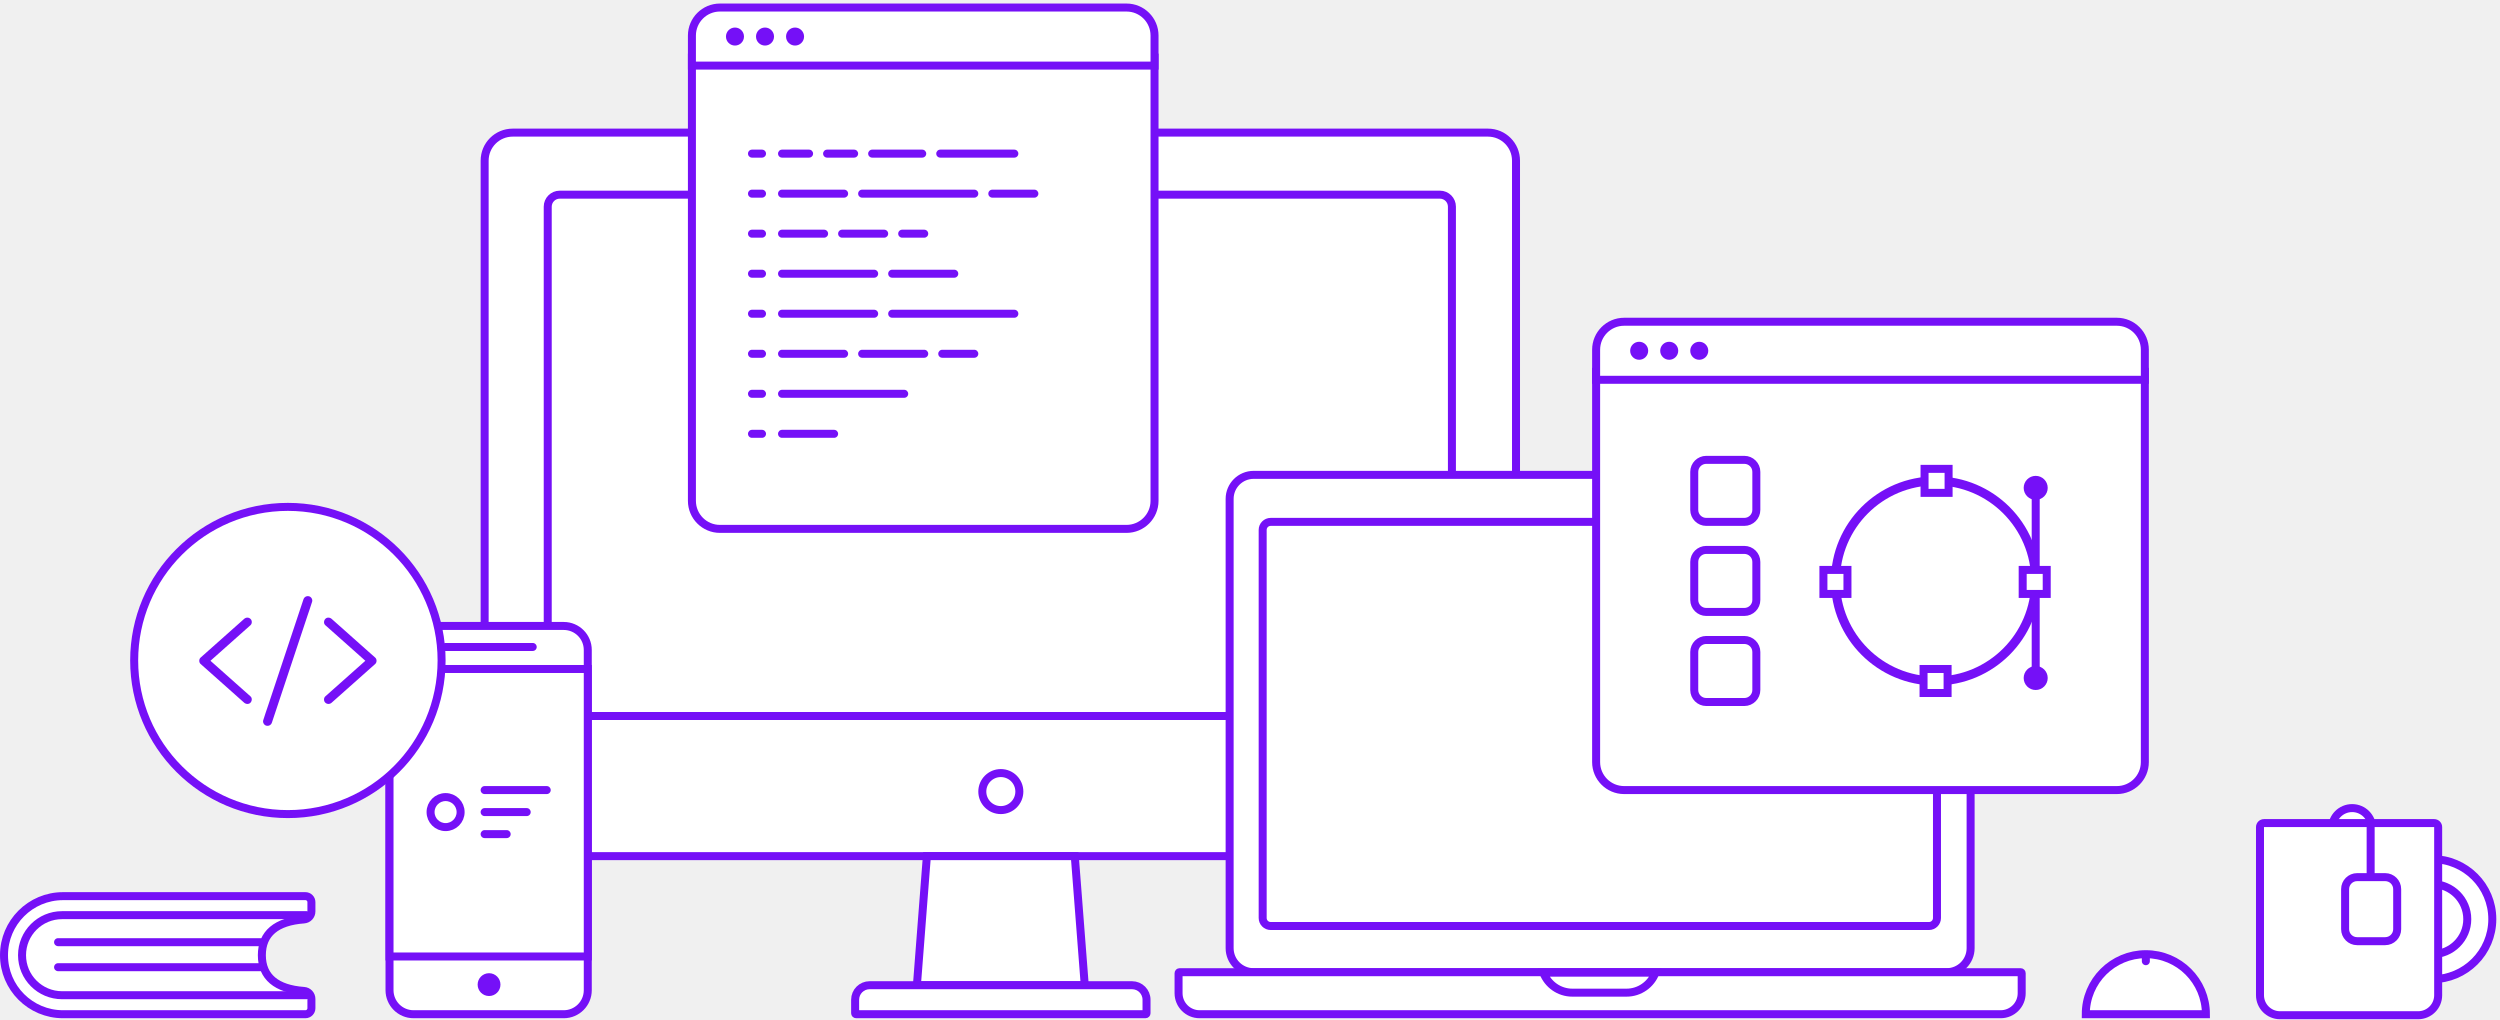
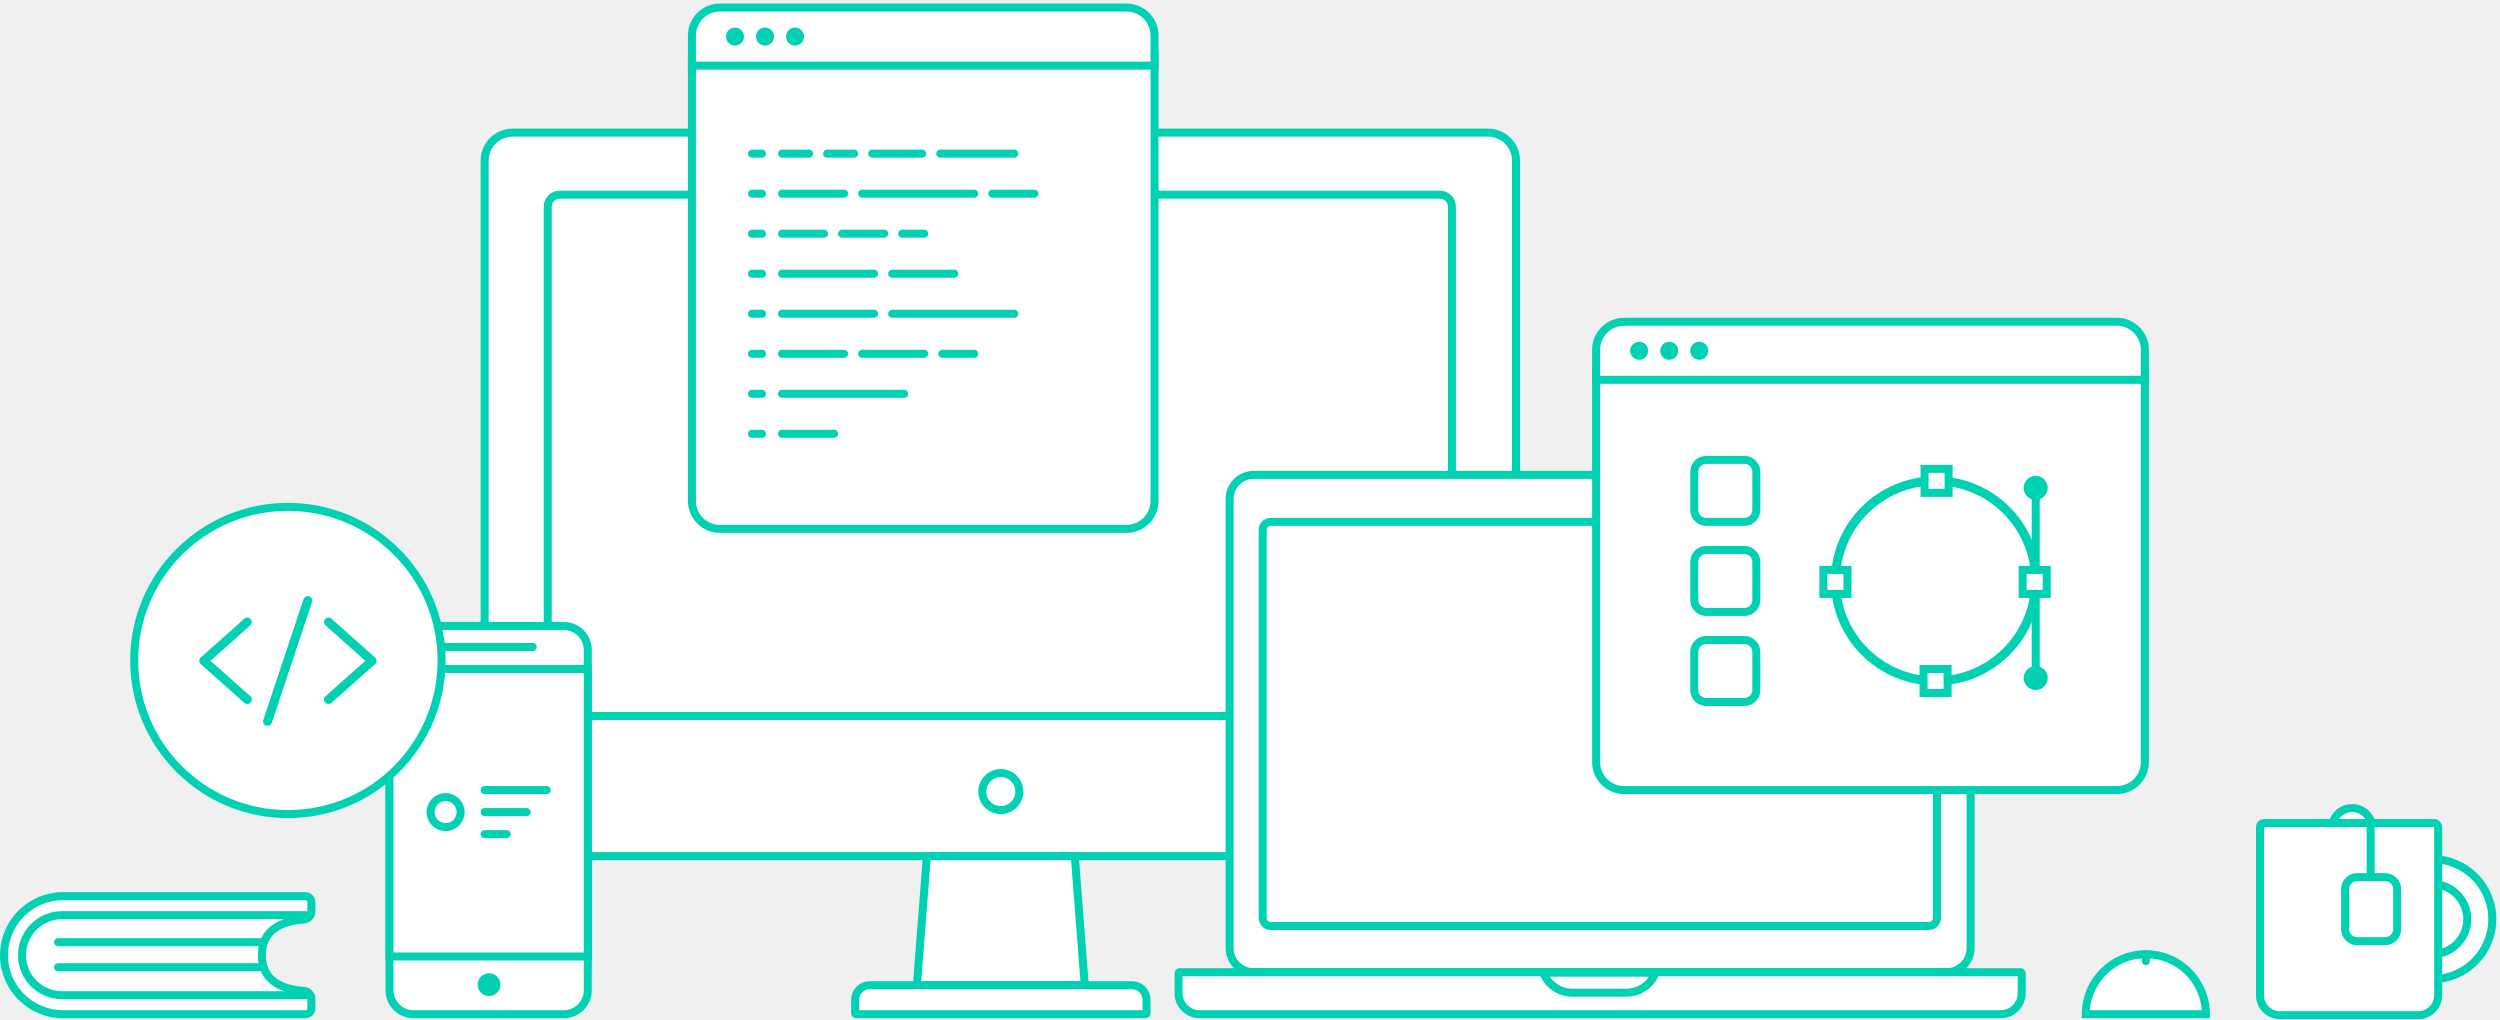
<svg xmlns="http://www.w3.org/2000/svg" width="650px" height="265px" viewBox="0 0 650 265" version="1.1">
  <g id="Website" stroke="none" stroke-width="1" fill="none" fill-rule="evenodd">
    <g id="Group-32" transform="translate(0, 3)">
-       <path d="M126.008,38.765 C126.008,34.738 129.264,31.482 133.298,31.482 L386.872,31.482 C390.899,31.482 394.162,34.74 394.162,38.765 L394.162,212.307 C394.162,216.334 390.906,219.591 386.872,219.591 L133.298,219.591 C129.271,219.591 126.008,216.332 126.008,212.307 L126.008,38.765 Z" id="Case" stroke="#7510F7" stroke-width="2.081" fill="#FFFFFF" />
-       <path d="M142.41,50.737 C142.41,49.012 143.813,47.613 145.536,47.613 L374.374,47.613 C376.103,47.613 377.5,49.004 377.5,50.737 L377.5,180.042 C377.5,181.766 376.097,183.166 374.374,183.166 L145.536,183.166 C143.807,183.166 142.41,181.774 142.41,180.042 L142.41,50.737 Z" id="Case" stroke="#7510F7" stroke-width="2.081" fill="#FFFFFF" />
-       <path d="M240.99,219.591 L279.441,219.591 L282.037,253.154 L238.394,253.154 L240.99,219.591 Z" id="Case" stroke="#7510F7" stroke-width="2.081" fill="#FFFFFF" />
-       <path d="M222.334,253.411 L222.334,256.927 C222.334,259.007 224.024,260.699 226.104,260.699 L294.326,260.699 C296.402,260.699 298.096,259.007 298.096,256.927 L298.096,253.411 C298.096,253.266 297.984,253.154 297.835,253.154 L222.596,253.154 C222.45,253.154 222.334,253.269 222.334,253.411 Z" id="Keyboard" stroke="#7510F7" stroke-width="2.081" fill="#FFFFFF" transform="translate(260.2153, 256.9265) scale(1, -1) translate(-260.2153, -256.9265) " />
-       <ellipse id="Oval-6" stroke="#7510F7" stroke-width="2.081" cx="260.215" cy="202.809" rx="4.816" ry="4.813" />
-       <rect id="Case" stroke="#7510F7" stroke-width="2.081" fill="#FFFFFF" x="101.275" y="159.75" width="51.547" height="100.949" rx="6.244" />
-       <path d="M101.275,170.937 L152.822,170.937 L152.822,245.687 L101.275,245.687 L101.275,170.937 Z" id="Case" stroke="#7510F7" stroke-width="2.081" fill="#FFFFFF" />
-       <rect id="Rectangle-11" fill="#7510F7" x="114.812" y="164.173" width="24.733" height="2.081" rx="1.041" />
-       <rect id="Rectangle-11" fill="#7510F7" x="124.185" y="250.032" width="5.936" height="5.932" rx="2.966" />
-       <ellipse id="Oval-6" stroke="#7510F7" stroke-width="2.081" fill="#FFFFFF" cx="115.854" cy="208.143" rx="3.905" ry="3.903" />
-       <rect id="Rectangle-11" fill="#7510F7" x="124.966" y="201.378" width="18.224" height="2.081" rx="1.041" />
-       <rect id="Rectangle-11" fill="#7510F7" x="124.966" y="207.102" width="13.017" height="2.081" rx="1.041" />
-       <rect id="Rectangle-11" fill="#7510F7" x="124.966" y="212.826" width="7.81" height="2.081" rx="1.041" />
-       <ellipse id="Oval-7" stroke="#7510F7" stroke-width="2.081" fill="#FFFFFF" cx="74.849" cy="168.726" rx="39.964" ry="39.937" />
-       <rect id="Case" stroke="#7510F7" stroke-width="2.081" fill="#FFFFFF" x="319.705" y="120.463" width="192.654" height="129.309" rx="6.244" />
-       <path d="M306.426,250.026 L306.426,255.235 C306.426,258.248 308.874,260.699 311.888,260.699 L520.176,260.699 C523.187,260.699 525.638,258.25 525.638,255.235 L525.638,250.026 C525.638,249.884 525.525,249.772 525.379,249.772 L306.685,249.772 C306.539,249.772 306.426,249.884 306.426,250.026 Z" id="Keyboard" stroke="#7510F7" stroke-width="2.081" fill="#FFFFFF" />
-       <path d="M430.429,249.889 L401.27,249.888 C402.434,252.961 405.402,255.092 408.808,255.092 L422.891,255.092 C426.297,255.092 429.265,252.962 430.429,249.889 Z" id="Notch" stroke="#7510F7" stroke-width="2.081" fill="#FFFFFF" />
-       <rect id="Screen" stroke="#7510F7" stroke-width="2.081" fill="#FFFFFF" x="328.295" y="132.691" width="175.32" height="105.073" rx="2.081" />
+       <path d="M126.008,38.765 C126.008,34.738 129.264,31.482 133.298,31.482 L386.872,31.482 C390.899,31.482 394.162,34.74 394.162,38.765 L394.162,212.307 C394.162,216.334 390.906,219.591 386.872,219.591 L133.298,219.591 C129.271,219.591 126.008,216.332 126.008,212.307 L126.008,38.765 Z" id="Case" stroke="#00d1b2" stroke-width="2.081" fill="#FFFFFF" />
+       <path d="M142.41,50.737 C142.41,49.012 143.813,47.613 145.536,47.613 L374.374,47.613 C376.103,47.613 377.5,49.004 377.5,50.737 L377.5,180.042 C377.5,181.766 376.097,183.166 374.374,183.166 L145.536,183.166 C143.807,183.166 142.41,181.774 142.41,180.042 L142.41,50.737 Z" id="Case" stroke="#00d1b2" stroke-width="2.081" fill="#FFFFFF" />
+       <path d="M240.99,219.591 L279.441,219.591 L282.037,253.154 L238.394,253.154 L240.99,219.591 Z" id="Case" stroke="#00d1b2" stroke-width="2.081" fill="#FFFFFF" />
+       <path d="M222.334,253.411 L222.334,256.927 C222.334,259.007 224.024,260.699 226.104,260.699 L294.326,260.699 C296.402,260.699 298.096,259.007 298.096,256.927 L298.096,253.411 C298.096,253.266 297.984,253.154 297.835,253.154 L222.596,253.154 C222.45,253.154 222.334,253.269 222.334,253.411 Z" id="Keyboard" stroke="#00d1b2" stroke-width="2.081" fill="#FFFFFF" transform="translate(260.2153, 256.9265) scale(1, -1) translate(-260.2153, -256.9265) " />
+       <ellipse id="Oval-6" stroke="#00d1b2" stroke-width="2.081" cx="260.215" cy="202.809" rx="4.816" ry="4.813" />
+       <rect id="Case" stroke="#00d1b2" stroke-width="2.081" fill="#FFFFFF" x="101.275" y="159.75" width="51.547" height="100.949" rx="6.244" />
+       <path d="M101.275,170.937 L152.822,170.937 L152.822,245.687 L101.275,245.687 L101.275,170.937 Z" id="Case" stroke="#00d1b2" stroke-width="2.081" fill="#FFFFFF" />
+       <rect id="Rectangle-11" fill="#00d1b2" x="114.812" y="164.173" width="24.733" height="2.081" rx="1.041" />
+       <rect id="Rectangle-11" fill="#00d1b2" x="124.185" y="250.032" width="5.936" height="5.932" rx="2.966" />
+       <ellipse id="Oval-6" stroke="#00d1b2" stroke-width="2.081" fill="#FFFFFF" cx="115.854" cy="208.143" rx="3.905" ry="3.903" />
+       <rect id="Rectangle-11" fill="#00d1b2" x="124.966" y="201.378" width="18.224" height="2.081" rx="1.041" />
+       <rect id="Rectangle-11" fill="#00d1b2" x="124.966" y="207.102" width="13.017" height="2.081" rx="1.041" />
+       <rect id="Rectangle-11" fill="#00d1b2" x="124.966" y="212.826" width="7.81" height="2.081" rx="1.041" />
+       <ellipse id="Oval-7" stroke="#00d1b2" stroke-width="2.081" fill="#FFFFFF" cx="74.849" cy="168.726" rx="39.964" ry="39.937" />
+       <rect id="Case" stroke="#00d1b2" stroke-width="2.081" fill="#FFFFFF" x="319.705" y="120.463" width="192.654" height="129.309" rx="6.244" />
+       <path d="M306.426,250.026 L306.426,255.235 C306.426,258.248 308.874,260.699 311.888,260.699 L520.176,260.699 C523.187,260.699 525.638,258.25 525.638,255.235 L525.638,250.026 C525.638,249.884 525.525,249.772 525.379,249.772 L306.685,249.772 C306.539,249.772 306.426,249.884 306.426,250.026 Z" id="Keyboard" stroke="#00d1b2" stroke-width="2.081" fill="#FFFFFF" />
+       <path d="M430.429,249.889 L401.27,249.888 C402.434,252.961 405.402,255.092 408.808,255.092 L422.891,255.092 C426.297,255.092 429.265,252.962 430.429,249.889 Z" id="Notch" stroke="#00d1b2" stroke-width="2.081" fill="#FFFFFF" />
+       <rect id="Screen" stroke="#00d1b2" stroke-width="2.081" fill="#FFFFFF" x="328.295" y="132.691" width="175.32" height="105.073" rx="2.081" />
      <ellipse id="Oval-3" fill="#293347" cx="254.358" cy="49.954" rx="1.302" ry="1.301" />
-       <path d="M179.899,11.968 L300.178,11.968 L300.178,127.228 C300.178,131.249 296.909,134.512 292.886,134.512 L187.191,134.512 C183.166,134.512 179.899,131.248 179.899,127.228 L179.899,11.968 Z" id="Case" stroke="#7510F7" stroke-width="2.081" fill="#FFFFFF" />
-       <path d="M179.899,6.238 C179.899,2.22 183.169,-1.041 187.191,-1.041 L292.886,-1.041 C296.913,-1.041 300.178,2.216 300.178,6.238 L300.178,14.05 L179.899,14.05 L179.899,6.238 Z" id="Case" stroke="#7510F7" stroke-width="2.081" fill="#FFFFFF" />
-       <ellipse id="Oval-5" fill="#7510F7" cx="191.094" cy="6.504" rx="2.343" ry="2.342" />
-       <ellipse id="Oval-5" fill="#7510F7" cx="198.904" cy="6.504" rx="2.343" ry="2.342" />
-       <ellipse id="Oval-5" fill="#7510F7" cx="206.714" cy="6.504" rx="2.343" ry="2.342" />
-       <rect id="Rectangle-11" fill="#7510F7" x="194.478" y="87.94" width="4.686" height="2.081" rx="1.041" />
-       <rect id="Rectangle-11" fill="#7510F7" x="194.478" y="35.905" width="4.686" height="2.081" rx="1.041" />
-       <path d="M203.329,35.905 L210.36,35.905 C210.935,35.905 211.401,36.371 211.401,36.945 C211.401,37.52 210.935,37.986 210.36,37.986 L203.329,37.986 C202.754,37.986 202.288,37.52 202.288,36.945 C202.288,36.371 202.754,35.905 203.329,35.905 Z" id="Rectangle-11" fill="#7510F7" />
-       <path d="M215.045,35.905 L222.075,35.905 C222.65,35.905 223.116,36.371 223.116,36.945 C223.116,37.52 222.65,37.986 222.075,37.986 L215.045,37.986 C214.47,37.986 214.004,37.52 214.004,36.945 C214.004,36.371 214.47,35.905 215.045,35.905 Z" id="Rectangle-11" fill="#7510F7" />
-       <path d="M226.76,35.905 L239.779,35.905 C240.354,35.905 240.82,36.371 240.82,36.945 C240.82,37.52 240.354,37.986 239.779,37.986 L226.76,37.986 C226.186,37.986 225.72,37.52 225.72,36.945 C225.72,36.371 226.186,35.905 226.76,35.905 Z" id="Rectangle-11" fill="#7510F7" />
-       <path d="M244.464,35.905 L263.731,35.905 C264.305,35.905 264.771,36.371 264.771,36.945 C264.771,37.52 264.305,37.986 263.731,37.986 L244.464,37.986 C243.889,37.986 243.423,37.52 243.423,36.945 C243.423,36.371 243.889,35.905 244.464,35.905 Z" id="Rectangle-11" fill="#7510F7" />
-       <rect id="Rectangle-11" fill="#7510F7" x="194.478" y="46.312" width="4.686" height="2.081" rx="1.041" />
-       <rect id="Rectangle-11" fill="#7510F7" x="194.478" y="56.719" width="4.686" height="2.081" rx="1.041" />
-       <rect id="Rectangle-11" fill="#7510F7" x="194.478" y="67.126" width="4.686" height="2.081" rx="1.041" />
-       <rect id="Rectangle-11" fill="#7510F7" x="194.478" y="77.533" width="4.686" height="2.081" rx="1.041" />
-       <rect id="Rectangle-11" fill="#7510F7" x="194.478" y="98.348" width="4.686" height="2.081" rx="1.041" />
-       <rect id="Rectangle-11" fill="#7510F7" x="194.478" y="108.755" width="4.686" height="2.081" rx="1.041" />
-       <rect id="Rectangle-11" fill="#7510F7" x="202.288" y="46.312" width="18.224" height="2.081" rx="1.041" />
-       <rect id="Rectangle-11" fill="#7510F7" x="223.116" y="46.312" width="31.241" height="2.081" rx="1.041" />
-       <rect id="Rectangle-11" fill="#7510F7" x="256.961" y="46.312" width="13.017" height="2.081" rx="1.041" />
-       <rect id="Rectangle-11" fill="#7510F7" x="202.288" y="56.719" width="13.017" height="2.081" rx="1.041" />
-       <rect id="Rectangle-11" fill="#7510F7" x="217.909" y="56.719" width="13.017" height="2.081" rx="1.041" />
-       <rect id="Rectangle-11" fill="#7510F7" x="233.53" y="56.719" width="7.81" height="2.081" rx="1.041" />
-       <rect id="Rectangle-11" fill="#7510F7" x="202.288" y="67.126" width="26.035" height="2.081" rx="1.041" />
-       <rect id="Rectangle-11" fill="#7510F7" x="230.926" y="67.126" width="18.224" height="2.081" rx="1.041" />
-       <rect id="Rectangle-11" fill="#7510F7" x="202.288" y="77.533" width="26.035" height="2.081" rx="1.041" />
-       <rect id="Rectangle-11" fill="#7510F7" x="230.926" y="77.533" width="33.845" height="2.081" rx="1.041" />
-       <rect id="Rectangle-11" fill="#7510F7" x="202.288" y="87.94" width="18.224" height="2.081" rx="1.041" />
-       <rect id="Rectangle-11" fill="#7510F7" x="223.116" y="87.94" width="18.224" height="2.081" rx="1.041" />
-       <rect id="Rectangle-11" fill="#7510F7" x="243.944" y="87.94" width="10.414" height="2.081" rx="1.041" />
-       <rect id="Rectangle-11" fill="#7510F7" x="202.288" y="98.348" width="33.845" height="2.081" rx="1.041" />
-       <rect id="Rectangle-11" fill="#7510F7" x="202.288" y="108.755" width="15.621" height="2.081" rx="1.041" />
-       <path d="M414.991,93.664 L557.659,93.664 L557.659,195.143 C557.659,199.163 554.4,202.419 550.374,202.419 L422.277,202.419 C418.256,202.419 414.991,199.157 414.991,195.143 L414.991,93.664 Z" id="Case" stroke="#7510F7" stroke-width="2.081" fill="#FFFFFF" />
-       <path d="M414.991,87.934 C414.991,83.913 418.251,80.655 422.277,80.655 L550.374,80.655 C554.398,80.655 557.659,83.912 557.659,87.934 L557.659,95.746 L414.991,95.746 L414.991,87.934 Z" id="Case" stroke="#7510F7" stroke-width="2.081" fill="#FFFFFF" />
-       <ellipse id="Oval-5" fill="#7510F7" cx="426.186" cy="88.201" rx="2.343" ry="2.342" />
-       <ellipse id="Oval-5" fill="#7510F7" cx="433.996" cy="88.201" rx="2.343" ry="2.342" />
-       <ellipse id="Oval-5" fill="#7510F7" cx="441.806" cy="88.201" rx="2.343" ry="2.342" />
-       <ellipse id="Oval-6" stroke="#7510F7" stroke-width="2.342" fill="#FFFFFF" cx="503.248" cy="148.042" rx="26.035" ry="26.018" />
-       <path d="M500.383,118.902 L500.383,125.146 L506.633,125.146 L506.633,118.902 L500.383,118.902 Z" id="Rectangle-12" stroke="#7510F7" stroke-width="2.081" fill="#FFFFFF" />
-       <path d="M500.123,170.937 L500.123,177.182 L506.373,177.182 L506.373,170.937 L500.123,170.937 Z" id="Rectangle-12" stroke="#7510F7" stroke-width="2.081" fill="#FFFFFF" />
-       <path d="M474.089,145.18 L474.089,151.424 L480.338,151.424 L480.338,145.18 L474.089,145.18 Z" id="Rectangle-12" stroke="#7510F7" stroke-width="2.081" fill="#FFFFFF" />
-       <path d="M525.897,145.18 L525.897,151.424 L532.147,151.424 L532.147,145.18 L525.897,145.18 Z" id="Rectangle-12" stroke="#7510F7" stroke-width="2.081" fill="#FFFFFF" />
-       <line x1="529.282" y1="124.626" x2="529.282" y2="144.139" id="Line" stroke="#7510F7" stroke-width="2.081" stroke-linecap="square" />
-       <line x1="529.282" y1="151.944" x2="529.282" y2="171.458" id="Line" stroke="#7510F7" stroke-width="2.081" stroke-linecap="square" />
-       <ellipse id="Oval-5" fill="#7510F7" cx="529.282" cy="123.845" rx="3.124" ry="3.122" />
-       <ellipse id="Oval-5" fill="#7510F7" cx="529.282" cy="173.279" rx="3.124" ry="3.122" />
-       <g id="Group-60" transform="translate(439.4632, 115.5194)" fill="#FFFFFF" stroke="#7510F7" stroke-width="2.081">
+       <path d="M179.899,11.968 L300.178,11.968 L300.178,127.228 C300.178,131.249 296.909,134.512 292.886,134.512 L187.191,134.512 C183.166,134.512 179.899,131.248 179.899,127.228 L179.899,11.968 Z" id="Case" stroke="#00d1b2" stroke-width="2.081" fill="#FFFFFF" />
+       <path d="M179.899,6.238 C179.899,2.22 183.169,-1.041 187.191,-1.041 L292.886,-1.041 C296.913,-1.041 300.178,2.216 300.178,6.238 L300.178,14.05 L179.899,14.05 L179.899,6.238 Z" id="Case" stroke="#00d1b2" stroke-width="2.081" fill="#FFFFFF" />
+       <ellipse id="Oval-5" fill="#00d1b2" cx="191.094" cy="6.504" rx="2.343" ry="2.342" />
+       <ellipse id="Oval-5" fill="#00d1b2" cx="198.904" cy="6.504" rx="2.343" ry="2.342" />
+       <ellipse id="Oval-5" fill="#00d1b2" cx="206.714" cy="6.504" rx="2.343" ry="2.342" />
+       <rect id="Rectangle-11" fill="#00d1b2" x="194.478" y="87.94" width="4.686" height="2.081" rx="1.041" />
+       <rect id="Rectangle-11" fill="#00d1b2" x="194.478" y="35.905" width="4.686" height="2.081" rx="1.041" />
+       <path d="M203.329,35.905 L210.36,35.905 C210.935,35.905 211.401,36.371 211.401,36.945 C211.401,37.52 210.935,37.986 210.36,37.986 L203.329,37.986 C202.754,37.986 202.288,37.52 202.288,36.945 C202.288,36.371 202.754,35.905 203.329,35.905 Z" id="Rectangle-11" fill="#00d1b2" />
+       <path d="M215.045,35.905 L222.075,35.905 C222.65,35.905 223.116,36.371 223.116,36.945 C223.116,37.52 222.65,37.986 222.075,37.986 L215.045,37.986 C214.47,37.986 214.004,37.52 214.004,36.945 C214.004,36.371 214.47,35.905 215.045,35.905 Z" id="Rectangle-11" fill="#00d1b2" />
+       <path d="M226.76,35.905 L239.779,35.905 C240.354,35.905 240.82,36.371 240.82,36.945 C240.82,37.52 240.354,37.986 239.779,37.986 L226.76,37.986 C226.186,37.986 225.72,37.52 225.72,36.945 C225.72,36.371 226.186,35.905 226.76,35.905 Z" id="Rectangle-11" fill="#00d1b2" />
+       <path d="M244.464,35.905 L263.731,35.905 C264.305,35.905 264.771,36.371 264.771,36.945 C264.771,37.52 264.305,37.986 263.731,37.986 L244.464,37.986 C243.889,37.986 243.423,37.52 243.423,36.945 C243.423,36.371 243.889,35.905 244.464,35.905 Z" id="Rectangle-11" fill="#00d1b2" />
+       <rect id="Rectangle-11" fill="#00d1b2" x="194.478" y="46.312" width="4.686" height="2.081" rx="1.041" />
+       <rect id="Rectangle-11" fill="#00d1b2" x="194.478" y="56.719" width="4.686" height="2.081" rx="1.041" />
+       <rect id="Rectangle-11" fill="#00d1b2" x="194.478" y="67.126" width="4.686" height="2.081" rx="1.041" />
+       <rect id="Rectangle-11" fill="#00d1b2" x="194.478" y="77.533" width="4.686" height="2.081" rx="1.041" />
+       <rect id="Rectangle-11" fill="#00d1b2" x="194.478" y="98.348" width="4.686" height="2.081" rx="1.041" />
+       <rect id="Rectangle-11" fill="#00d1b2" x="194.478" y="108.755" width="4.686" height="2.081" rx="1.041" />
+       <rect id="Rectangle-11" fill="#00d1b2" x="202.288" y="46.312" width="18.224" height="2.081" rx="1.041" />
+       <rect id="Rectangle-11" fill="#00d1b2" x="223.116" y="46.312" width="31.241" height="2.081" rx="1.041" />
+       <rect id="Rectangle-11" fill="#00d1b2" x="256.961" y="46.312" width="13.017" height="2.081" rx="1.041" />
+       <rect id="Rectangle-11" fill="#00d1b2" x="202.288" y="56.719" width="13.017" height="2.081" rx="1.041" />
+       <rect id="Rectangle-11" fill="#00d1b2" x="217.909" y="56.719" width="13.017" height="2.081" rx="1.041" />
+       <rect id="Rectangle-11" fill="#00d1b2" x="233.53" y="56.719" width="7.81" height="2.081" rx="1.041" />
+       <rect id="Rectangle-11" fill="#00d1b2" x="202.288" y="67.126" width="26.035" height="2.081" rx="1.041" />
+       <rect id="Rectangle-11" fill="#00d1b2" x="230.926" y="67.126" width="18.224" height="2.081" rx="1.041" />
+       <rect id="Rectangle-11" fill="#00d1b2" x="202.288" y="77.533" width="26.035" height="2.081" rx="1.041" />
+       <rect id="Rectangle-11" fill="#00d1b2" x="230.926" y="77.533" width="33.845" height="2.081" rx="1.041" />
+       <rect id="Rectangle-11" fill="#00d1b2" x="202.288" y="87.94" width="18.224" height="2.081" rx="1.041" />
+       <rect id="Rectangle-11" fill="#00d1b2" x="223.116" y="87.94" width="18.224" height="2.081" rx="1.041" />
+       <rect id="Rectangle-11" fill="#00d1b2" x="243.944" y="87.94" width="10.414" height="2.081" rx="1.041" />
+       <rect id="Rectangle-11" fill="#00d1b2" x="202.288" y="98.348" width="33.845" height="2.081" rx="1.041" />
+       <rect id="Rectangle-11" fill="#00d1b2" x="202.288" y="108.755" width="15.621" height="2.081" rx="1.041" />
+       <path d="M414.991,93.664 L557.659,93.664 L557.659,195.143 C557.659,199.163 554.4,202.419 550.374,202.419 L422.277,202.419 C418.256,202.419 414.991,199.157 414.991,195.143 L414.991,93.664 Z" id="Case" stroke="#00d1b2" stroke-width="2.081" fill="#FFFFFF" />
+       <path d="M414.991,87.934 C414.991,83.913 418.251,80.655 422.277,80.655 L550.374,80.655 C554.398,80.655 557.659,83.912 557.659,87.934 L557.659,95.746 L414.991,95.746 L414.991,87.934 Z" id="Case" stroke="#00d1b2" stroke-width="2.081" fill="#FFFFFF" />
+       <ellipse id="Oval-5" fill="#00d1b2" cx="426.186" cy="88.201" rx="2.343" ry="2.342" />
+       <ellipse id="Oval-5" fill="#00d1b2" cx="433.996" cy="88.201" rx="2.343" ry="2.342" />
+       <ellipse id="Oval-5" fill="#00d1b2" cx="441.806" cy="88.201" rx="2.343" ry="2.342" />
+       <ellipse id="Oval-6" stroke="#00d1b2" stroke-width="2.342" fill="#FFFFFF" cx="503.248" cy="148.042" rx="26.035" ry="26.018" />
+       <path d="M500.383,118.902 L500.383,125.146 L506.633,125.146 L506.633,118.902 L500.383,118.902 Z" id="Rectangle-12" stroke="#00d1b2" stroke-width="2.081" fill="#FFFFFF" />
+       <path d="M500.123,170.937 L500.123,177.182 L506.373,177.182 L506.373,170.937 L500.123,170.937 Z" id="Rectangle-12" stroke="#00d1b2" stroke-width="2.081" fill="#FFFFFF" />
+       <path d="M474.089,145.18 L474.089,151.424 L480.338,151.424 L480.338,145.18 L474.089,145.18 Z" id="Rectangle-12" stroke="#00d1b2" stroke-width="2.081" fill="#FFFFFF" />
+       <path d="M525.897,145.18 L525.897,151.424 L532.147,151.424 L532.147,145.18 L525.897,145.18 Z" id="Rectangle-12" stroke="#00d1b2" stroke-width="2.081" fill="#FFFFFF" />
+       <line x1="529.282" y1="124.626" x2="529.282" y2="144.139" id="Line" stroke="#00d1b2" stroke-width="2.081" stroke-linecap="square" />
+       <line x1="529.282" y1="151.944" x2="529.282" y2="171.458" id="Line" stroke="#00d1b2" stroke-width="2.081" stroke-linecap="square" />
+       <ellipse id="Oval-5" fill="#00d1b2" cx="529.282" cy="123.845" rx="3.124" ry="3.122" />
+       <ellipse id="Oval-5" fill="#00d1b2" cx="529.282" cy="173.279" rx="3.124" ry="3.122" />
+       <g id="Group-60" transform="translate(439.4632, 115.5194)" fill="#FFFFFF" stroke="#00d1b2" stroke-width="2.081">
        <rect id="Rectangle-15" x="1.041" y="1.041" width="16.143" height="16.131" rx="3.122" />
        <rect id="Rectangle-15" x="1.041" y="24.457" width="16.143" height="16.131" rx="3.122" />
        <rect id="Rectangle-15" x="1.041" y="47.873" width="16.143" height="16.131" rx="3.122" />
      </g>
-       <ellipse id="Oval-8" stroke="#7510F7" stroke-width="2.081" fill="#FFFFFF" cx="632.379" cy="235.982" rx="15.621" ry="15.611" />
-       <ellipse id="Oval-8" stroke="#7510F7" stroke-width="2.081" fill="#FFFFFF" cx="632.379" cy="235.982" rx="9.112" ry="9.106" />
-       <ellipse id="Oval-8" stroke="#7510F7" stroke-width="2.081" fill="#FFFFFF" cx="611.552" cy="212.306" rx="5.207" ry="5.204" />
-       <path d="M588.64,211.005 C588.065,211.005 587.599,211.471 587.599,212.046 L587.599,255.756 C587.599,258.63 589.929,260.959 592.803,260.959 L628.72,260.959 C631.594,260.959 633.924,258.63 633.924,255.756 L633.924,212.046 C633.924,211.471 633.458,211.005 632.883,211.005 L588.64,211.005 Z" id="Rectangle-16" stroke="#7510F7" stroke-width="2.081" fill="#FFFFFF" />
-       <rect id="Rectangle-16" stroke="#7510F7" stroke-width="2.081" fill="#FFFFFF" x="609.729" y="225.055" width="13.539" height="16.651" rx="3.122" />
-       <line x1="616.368" y1="211.395" x2="616.368" y2="223.233" id="Line-2" stroke="#7510F7" stroke-width="2.081" stroke-linecap="square" />
-       <path d="M557.92,260.699 C566.548,260.699 573.541,260.699 573.541,260.699 C573.541,252.078 566.548,245.088 557.92,245.088 C549.293,245.088 542.3,252.078 542.3,260.699 C542.3,260.699 549.293,260.699 557.92,260.699 Z" id="Oval-8" stroke="#7510F7" stroke-width="2.081" fill="#FFFFFF" />
-       <rect id="Rectangle-11" fill="#7510F7" x="556.879" y="244.568" width="2.083" height="3.382" rx="1.041" />
-       <path d="M16.391,229.998 C7.913,229.998 1.041,236.871 1.041,245.349 C1.041,253.827 7.913,260.699 16.391,260.699 L79.407,260.699 C80.269,260.699 80.968,260 80.968,259.138 L80.968,256.722 C80.968,255.63 80.124,254.723 79.034,254.646 C71.88,254.138 68.081,250.995 68.081,245.349 C68.081,239.702 71.88,236.559 79.034,236.051 C80.124,235.974 80.968,235.067 80.968,233.975 L80.968,231.559 C80.968,230.697 80.269,229.998 79.407,229.998 L16.391,229.998 Z" id="Rectangle-17" stroke="#7510F7" stroke-width="2.081" fill="#FFFFFF" />
-       <path d="M80.186,255.3 C80.186,255.552 79.982,255.756 79.73,255.756 L79.73,255.756 L72.353,255.756 L16.141,255.756 C10.39,255.756 5.728,251.096 5.728,245.349 C5.728,239.601 10.39,234.941 16.141,234.941 L72.353,234.941 L79.73,234.941 L79.73,234.941 C79.982,234.941 80.186,235.146 80.186,235.397" id="Rectangle-19" stroke="#7510F7" stroke-width="2.081" />
-       <rect id="Rectangle-18" fill="#7510F7" x="14.059" y="240.926" width="54.673" height="2.081" rx="1.041" />
-       <rect id="Rectangle-18" fill="#7510F7" x="14.059" y="247.43" width="54.673" height="2.081" rx="1.041" />
-       <path d="M65.127,178.055 C63.849,176.92 62.571,175.785 61.294,174.65 C59.257,172.843 57.227,171.03 55.191,169.223 C54.724,168.812 54.258,168.395 53.797,167.983 C53.797,168.528 53.797,169.078 53.797,169.622 C55.074,168.487 56.352,167.352 57.63,166.217 C59.666,164.41 61.696,162.597 63.732,160.79 C64.199,160.379 64.666,159.962 65.127,159.551 C65.582,159.145 65.576,158.317 65.127,157.912 C64.642,157.466 63.966,157.477 63.475,157.912 C62.198,159.047 60.92,160.182 59.642,161.317 C57.606,163.124 55.576,164.937 53.54,166.744 C53.073,167.155 52.607,167.572 52.146,167.983 C51.696,168.383 51.696,169.223 52.146,169.622 C53.423,170.758 54.701,171.893 55.979,173.028 C58.015,174.835 60.045,176.648 62.081,178.455 C62.548,178.866 63.015,179.283 63.475,179.694 C63.931,180.1 64.683,180.175 65.127,179.694 C65.535,179.254 65.611,178.489 65.127,178.055 L65.127,178.055 Z" id="Shape" fill="#7510F7" fill-rule="nonzero" />
-       <path d="M84.583,159.554 C85.86,160.689 87.138,161.824 88.416,162.959 C90.452,164.766 92.482,166.579 94.518,168.386 C94.985,168.797 95.452,169.214 95.912,169.625 C95.912,169.081 95.912,168.531 95.912,167.986 C94.635,169.121 93.357,170.256 92.079,171.392 C90.043,173.199 88.013,175.011 85.977,176.818 C85.51,177.23 85.043,177.647 84.583,178.058 C84.128,178.463 84.133,179.291 84.583,179.697 C85.067,180.143 85.744,180.131 86.234,179.697 C87.511,178.562 88.789,177.427 90.067,176.291 C92.103,174.484 94.133,172.672 96.169,170.865 C96.636,170.453 97.103,170.036 97.563,169.625 C98.013,169.226 98.013,168.386 97.563,167.986 C96.286,166.851 95.008,165.716 93.73,164.581 C91.694,162.774 89.664,160.961 87.628,159.154 C87.161,158.743 86.695,158.326 86.234,157.914 C85.779,157.509 85.026,157.434 84.583,157.914 C84.174,158.355 84.098,159.119 84.583,159.554 L84.583,159.554 Z" id="Shape" fill="#7510F7" fill-rule="nonzero" />
-       <path d="M70.694,184.876 C71.044,183.833 71.388,182.791 71.738,181.742 C72.572,179.235 73.407,176.733 74.241,174.225 C75.244,171.202 76.248,168.184 77.257,165.161 C78.126,162.549 78.996,159.937 79.865,157.325 C80.279,156.056 80.746,154.794 81.131,153.508 C81.137,153.491 81.143,153.473 81.148,153.456 C81.341,152.883 80.927,152.164 80.332,152.031 C79.69,151.886 79.101,152.222 78.896,152.842 C78.546,153.885 78.202,154.927 77.852,155.975 C77.018,158.483 76.184,160.985 75.349,163.493 C74.346,166.516 73.342,169.534 72.333,172.557 C71.464,175.169 70.595,177.781 69.725,180.393 C69.311,181.656 68.844,182.918 68.459,184.204 C68.453,184.221 68.448,184.239 68.442,184.256 C68.249,184.829 68.663,185.548 69.259,185.681 C69.9,185.826 70.49,185.49 70.694,184.876 L70.694,184.876 Z" id="Shape" fill="#7510F7" fill-rule="nonzero" />
+       <ellipse id="Oval-8" stroke="#00d1b2" stroke-width="2.081" fill="#FFFFFF" cx="632.379" cy="235.982" rx="15.621" ry="15.611" />
+       <ellipse id="Oval-8" stroke="#00d1b2" stroke-width="2.081" fill="#FFFFFF" cx="632.379" cy="235.982" rx="9.112" ry="9.106" />
+       <ellipse id="Oval-8" stroke="#00d1b2" stroke-width="2.081" fill="#FFFFFF" cx="611.552" cy="212.306" rx="5.207" ry="5.204" />
+       <path d="M588.64,211.005 C588.065,211.005 587.599,211.471 587.599,212.046 L587.599,255.756 C587.599,258.63 589.929,260.959 592.803,260.959 L628.72,260.959 C631.594,260.959 633.924,258.63 633.924,255.756 L633.924,212.046 C633.924,211.471 633.458,211.005 632.883,211.005 L588.64,211.005 Z" id="Rectangle-16" stroke="#00d1b2" stroke-width="2.081" fill="#FFFFFF" />
+       <rect id="Rectangle-16" stroke="#00d1b2" stroke-width="2.081" fill="#FFFFFF" x="609.729" y="225.055" width="13.539" height="16.651" rx="3.122" />
+       <line x1="616.368" y1="211.395" x2="616.368" y2="223.233" id="Line-2" stroke="#00d1b2" stroke-width="2.081" stroke-linecap="square" />
+       <path d="M557.92,260.699 C566.548,260.699 573.541,260.699 573.541,260.699 C573.541,252.078 566.548,245.088 557.92,245.088 C549.293,245.088 542.3,252.078 542.3,260.699 C542.3,260.699 549.293,260.699 557.92,260.699 Z" id="Oval-8" stroke="#00d1b2" stroke-width="2.081" fill="#FFFFFF" />
+       <rect id="Rectangle-11" fill="#00d1b2" x="556.879" y="244.568" width="2.083" height="3.382" rx="1.041" />
+       <path d="M16.391,229.998 C7.913,229.998 1.041,236.871 1.041,245.349 C1.041,253.827 7.913,260.699 16.391,260.699 L79.407,260.699 C80.269,260.699 80.968,260 80.968,259.138 L80.968,256.722 C80.968,255.63 80.124,254.723 79.034,254.646 C71.88,254.138 68.081,250.995 68.081,245.349 C68.081,239.702 71.88,236.559 79.034,236.051 C80.124,235.974 80.968,235.067 80.968,233.975 L80.968,231.559 C80.968,230.697 80.269,229.998 79.407,229.998 L16.391,229.998 Z" id="Rectangle-17" stroke="#00d1b2" stroke-width="2.081" fill="#FFFFFF" />
+       <path d="M80.186,255.3 C80.186,255.552 79.982,255.756 79.73,255.756 L79.73,255.756 L72.353,255.756 L16.141,255.756 C10.39,255.756 5.728,251.096 5.728,245.349 C5.728,239.601 10.39,234.941 16.141,234.941 L72.353,234.941 L79.73,234.941 L79.73,234.941 C79.982,234.941 80.186,235.146 80.186,235.397" id="Rectangle-19" stroke="#00d1b2" stroke-width="2.081" />
+       <rect id="Rectangle-18" fill="#00d1b2" x="14.059" y="240.926" width="54.673" height="2.081" rx="1.041" />
+       <rect id="Rectangle-18" fill="#00d1b2" x="14.059" y="247.43" width="54.673" height="2.081" rx="1.041" />
+       <path d="M65.127,178.055 C63.849,176.92 62.571,175.785 61.294,174.65 C59.257,172.843 57.227,171.03 55.191,169.223 C54.724,168.812 54.258,168.395 53.797,167.983 C53.797,168.528 53.797,169.078 53.797,169.622 C55.074,168.487 56.352,167.352 57.63,166.217 C59.666,164.41 61.696,162.597 63.732,160.79 C64.199,160.379 64.666,159.962 65.127,159.551 C65.582,159.145 65.576,158.317 65.127,157.912 C64.642,157.466 63.966,157.477 63.475,157.912 C62.198,159.047 60.92,160.182 59.642,161.317 C57.606,163.124 55.576,164.937 53.54,166.744 C53.073,167.155 52.607,167.572 52.146,167.983 C51.696,168.383 51.696,169.223 52.146,169.622 C53.423,170.758 54.701,171.893 55.979,173.028 C58.015,174.835 60.045,176.648 62.081,178.455 C62.548,178.866 63.015,179.283 63.475,179.694 C63.931,180.1 64.683,180.175 65.127,179.694 C65.535,179.254 65.611,178.489 65.127,178.055 L65.127,178.055 Z" id="Shape" fill="#00d1b2" fill-rule="nonzero" />
+       <path d="M84.583,159.554 C85.86,160.689 87.138,161.824 88.416,162.959 C90.452,164.766 92.482,166.579 94.518,168.386 C94.985,168.797 95.452,169.214 95.912,169.625 C95.912,169.081 95.912,168.531 95.912,167.986 C94.635,169.121 93.357,170.256 92.079,171.392 C90.043,173.199 88.013,175.011 85.977,176.818 C85.51,177.23 85.043,177.647 84.583,178.058 C84.128,178.463 84.133,179.291 84.583,179.697 C85.067,180.143 85.744,180.131 86.234,179.697 C87.511,178.562 88.789,177.427 90.067,176.291 C92.103,174.484 94.133,172.672 96.169,170.865 C96.636,170.453 97.103,170.036 97.563,169.625 C98.013,169.226 98.013,168.386 97.563,167.986 C96.286,166.851 95.008,165.716 93.73,164.581 C91.694,162.774 89.664,160.961 87.628,159.154 C87.161,158.743 86.695,158.326 86.234,157.914 C85.779,157.509 85.026,157.434 84.583,157.914 C84.174,158.355 84.098,159.119 84.583,159.554 L84.583,159.554 Z" id="Shape" fill="#00d1b2" fill-rule="nonzero" />
+       <path d="M70.694,184.876 C71.044,183.833 71.388,182.791 71.738,181.742 C72.572,179.235 73.407,176.733 74.241,174.225 C75.244,171.202 76.248,168.184 77.257,165.161 C78.126,162.549 78.996,159.937 79.865,157.325 C80.279,156.056 80.746,154.794 81.131,153.508 C81.137,153.491 81.143,153.473 81.148,153.456 C81.341,152.883 80.927,152.164 80.332,152.031 C79.69,151.886 79.101,152.222 78.896,152.842 C78.546,153.885 78.202,154.927 77.852,155.975 C77.018,158.483 76.184,160.985 75.349,163.493 C74.346,166.516 73.342,169.534 72.333,172.557 C71.464,175.169 70.595,177.781 69.725,180.393 C69.311,181.656 68.844,182.918 68.459,184.204 C68.453,184.221 68.448,184.239 68.442,184.256 C68.249,184.829 68.663,185.548 69.259,185.681 C69.9,185.826 70.49,185.49 70.694,184.876 L70.694,184.876 Z" id="Shape" fill="#00d1b2" fill-rule="nonzero" />
    </g>
  </g>
</svg>
